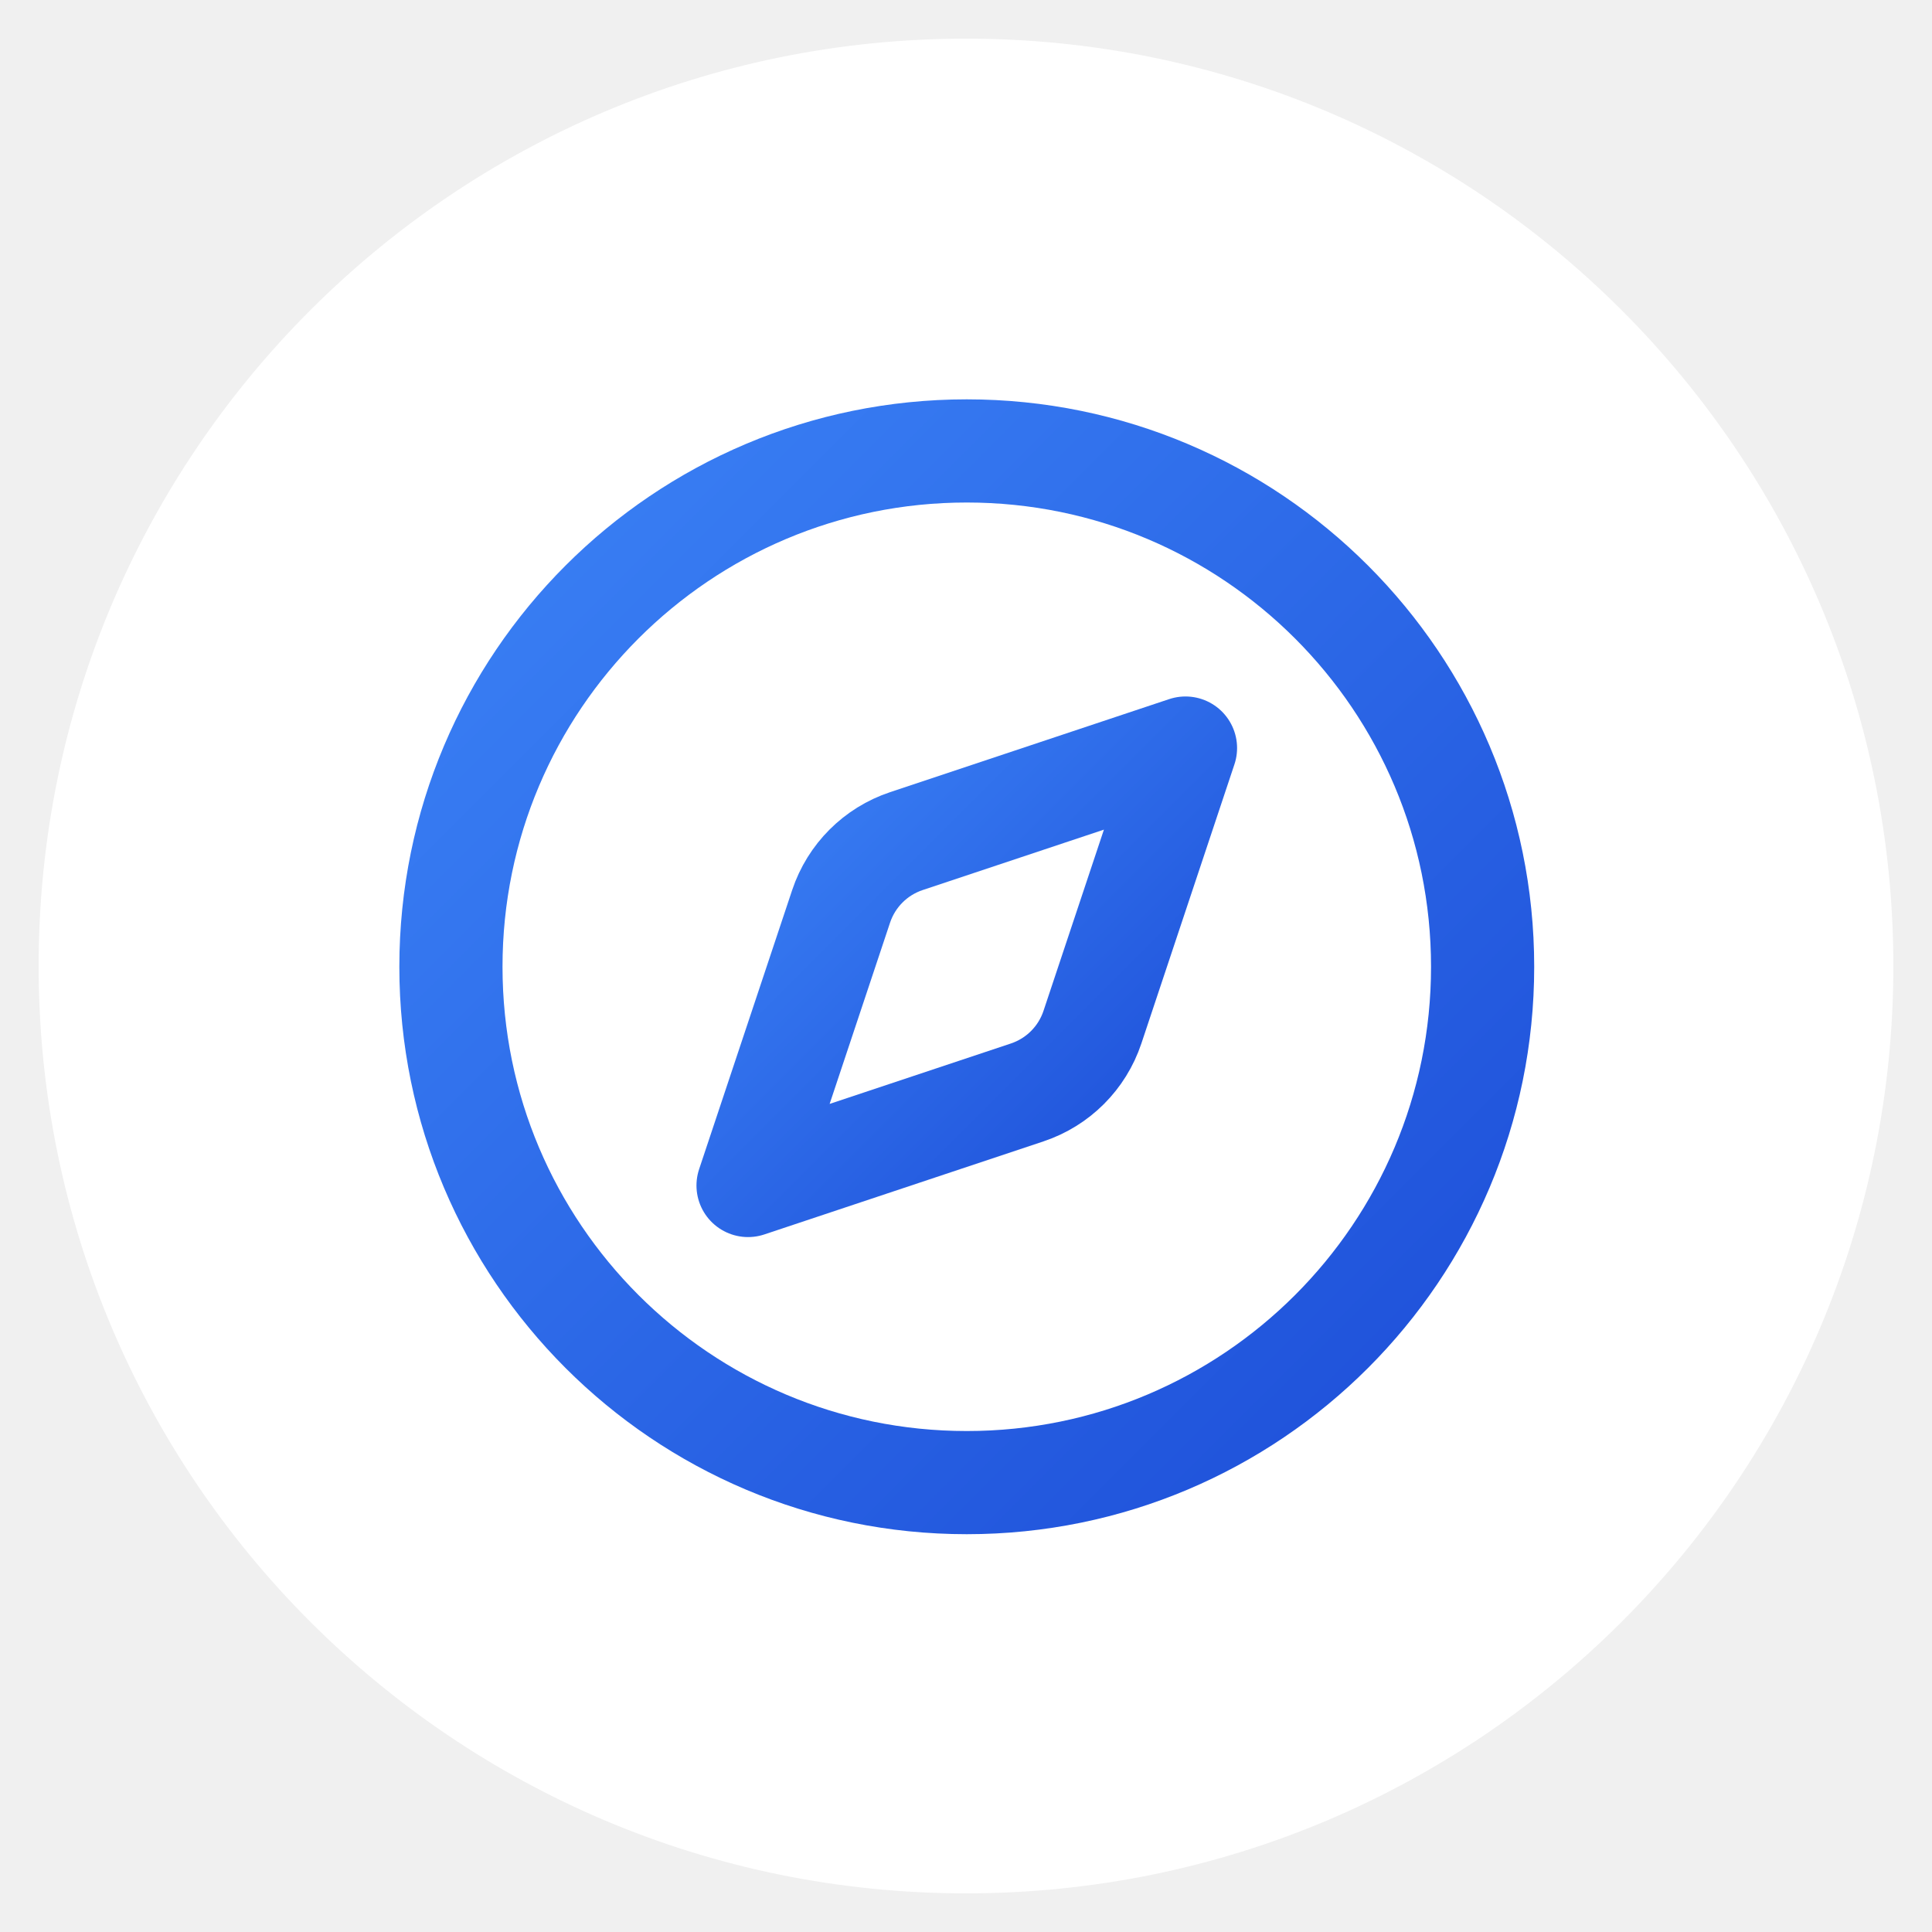
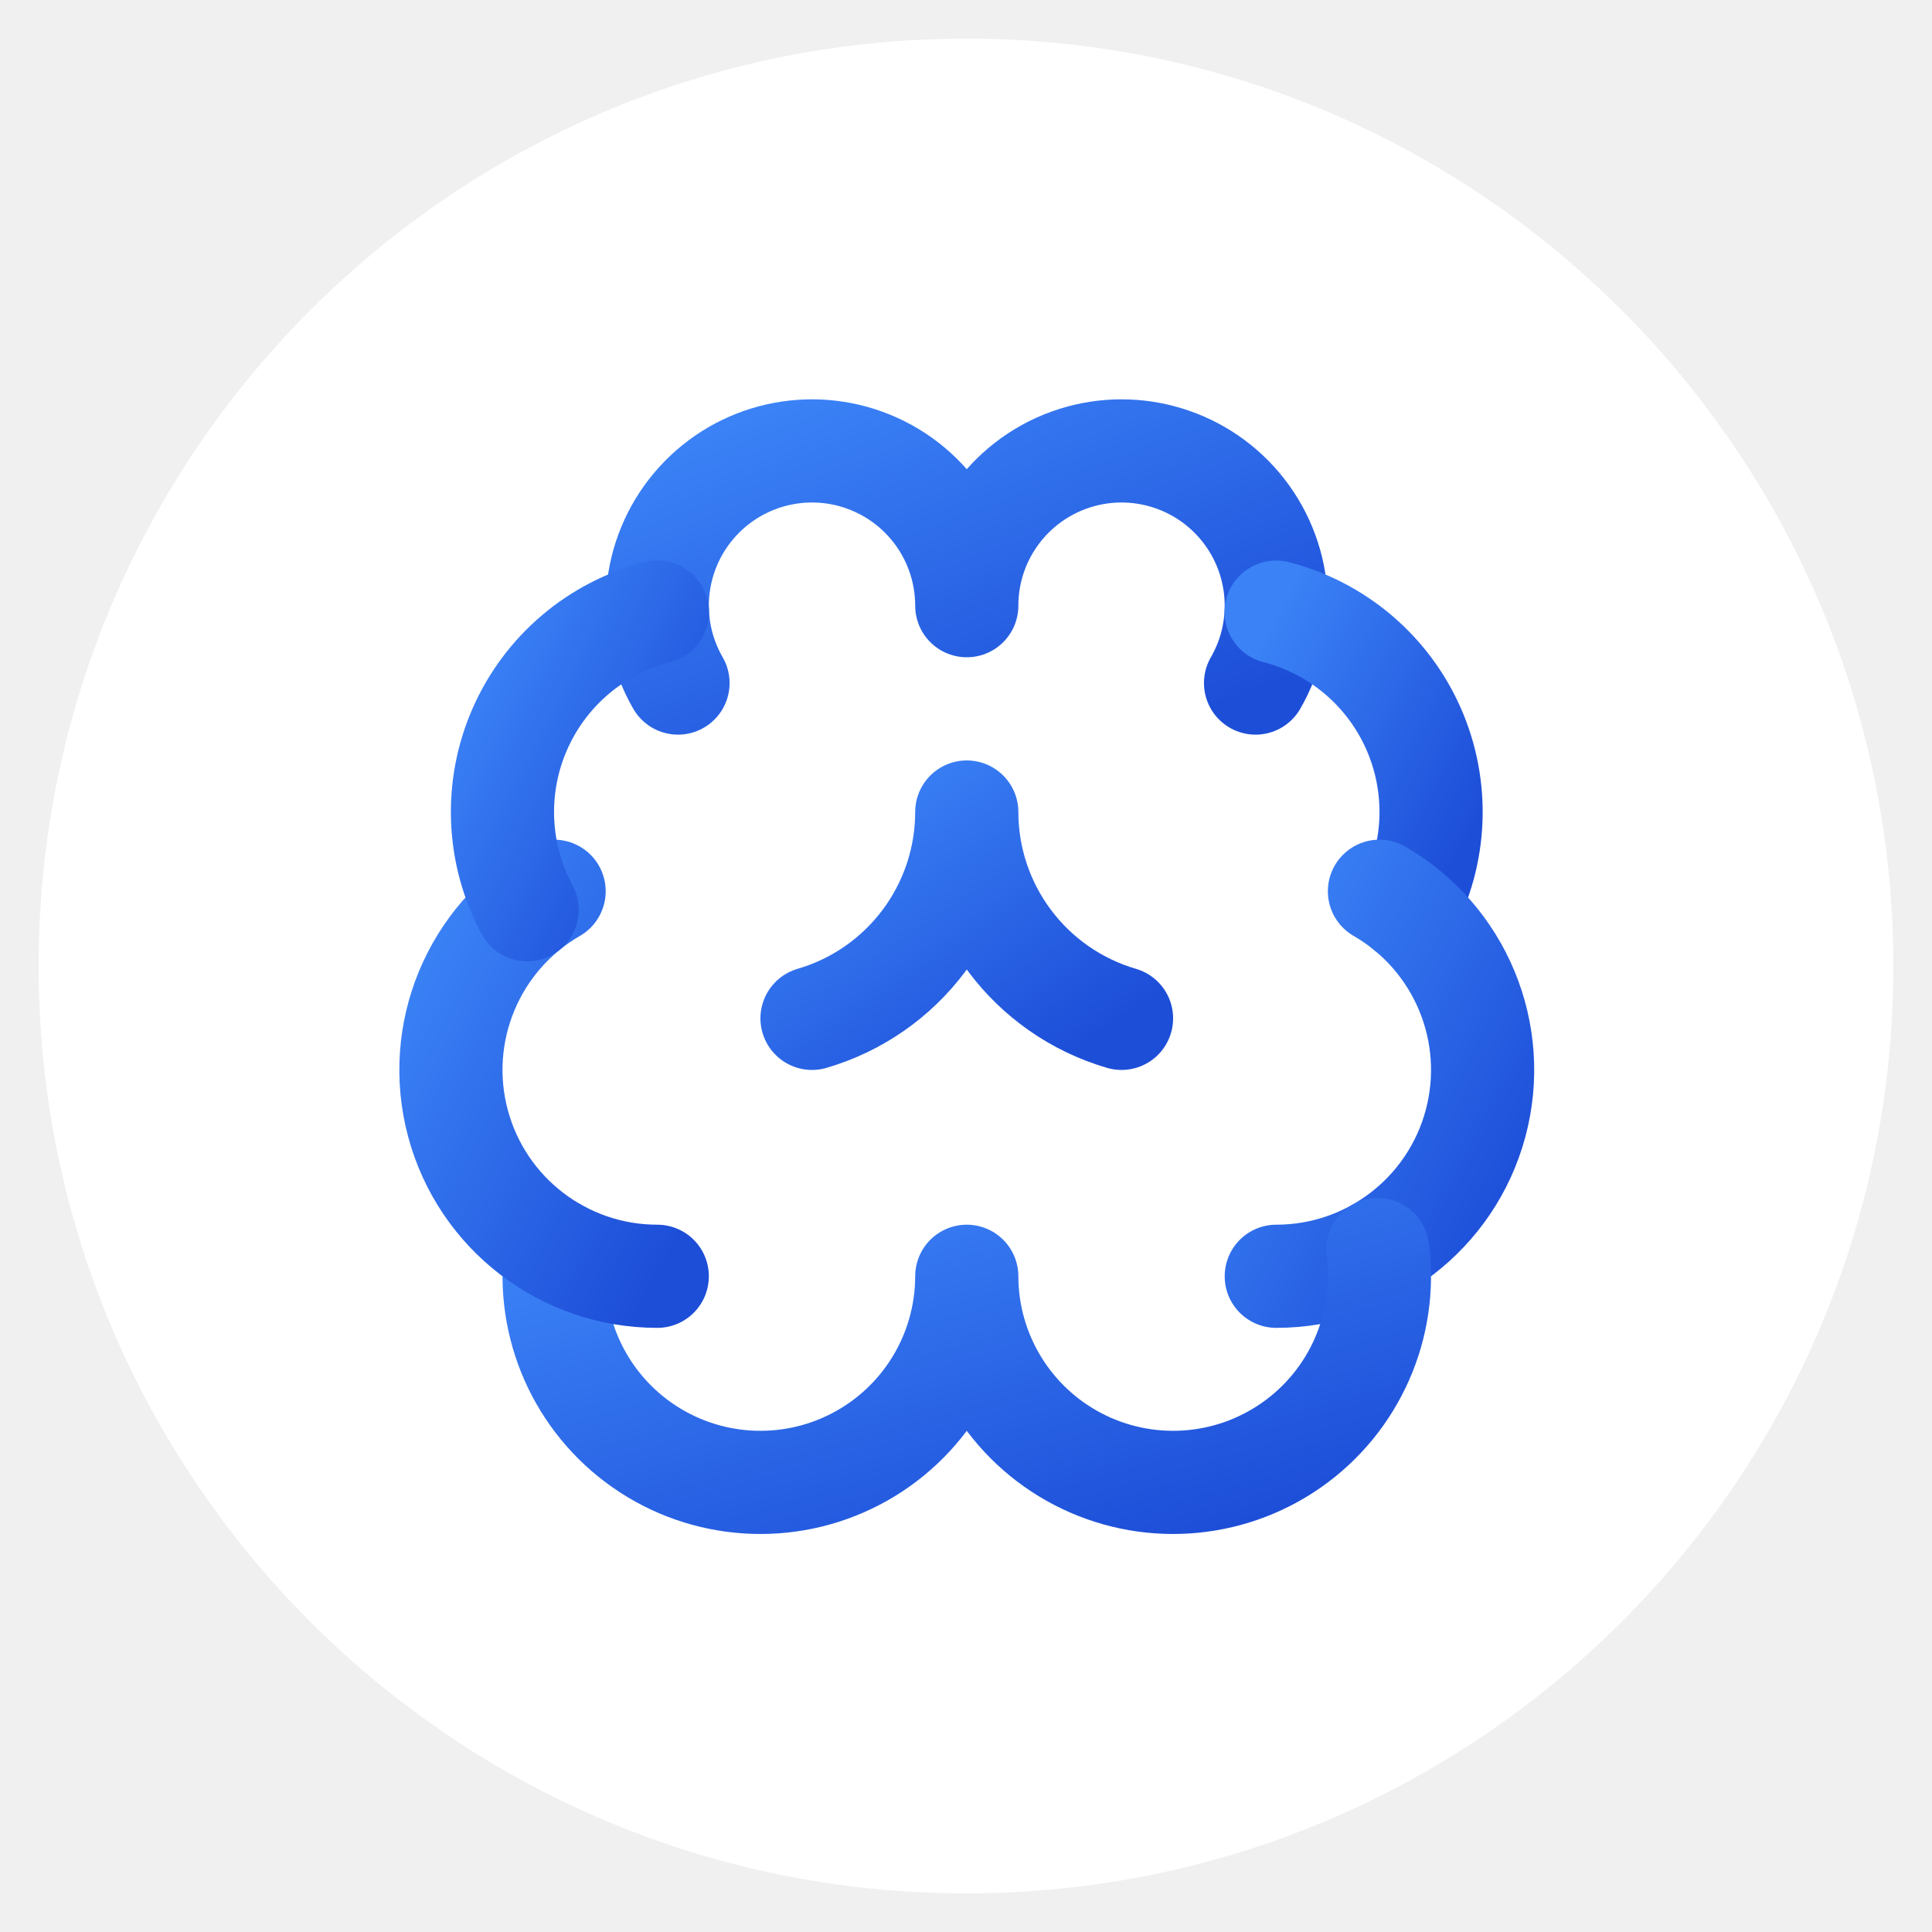
<svg xmlns="http://www.w3.org/2000/svg" viewBox="0 0 100 100">
  <defs>
    <linearGradient id="iconGradient" x1="0%" y1="0%" x2="100%" y2="100%">
      <stop offset="0%" style="stop-color:#3b82f6" />
      <stop offset="100%" style="stop-color:#1d4ed8" />
    </linearGradient>
  </defs>
  <circle cx="50" cy="50" r="48" fill="white" />
  <g transform="translate(18, 18) scale(2.67)" stroke="url(#iconGradient)" stroke-width="2" stroke-linecap="round" stroke-linejoin="round" fill="none">
-     <path d="m16.24 7.76-1.804 5.411a2 2 0 0 1-1.265 1.265L7.76 16.24l1.804-5.411a2 2 0 0 1 1.265-1.265z" />
-     <circle cx="12" cy="12" r="10" />
+     <path d="M12 18V5" />
+     <path d="M15 13a4.17 4.17 0 0 1-3-4 4.17 4.17 0 0 1-3 4" />
+     <path d="M17.598 6.5A3 3 0 1 0 12 5a3 3 0 1 0-5.598 1.5" />
+     <path d="M17.997 5.125a4 4 0 0 1 2.526 5.77" />
+     <path d="M18 18a4 4 0 0 0 2-7.464" />
+     <path d="M19.967 17.483A4 4 0 1 1 12 18a4 4 0 1 1-7.967-.517" />
+     <path d="M6 18a4 4 0 0 1-2-7.464" />
+     <path d="M6.003 5.125a4 4 0 0 0-2.526 5.77" />
  </g>
</svg>
